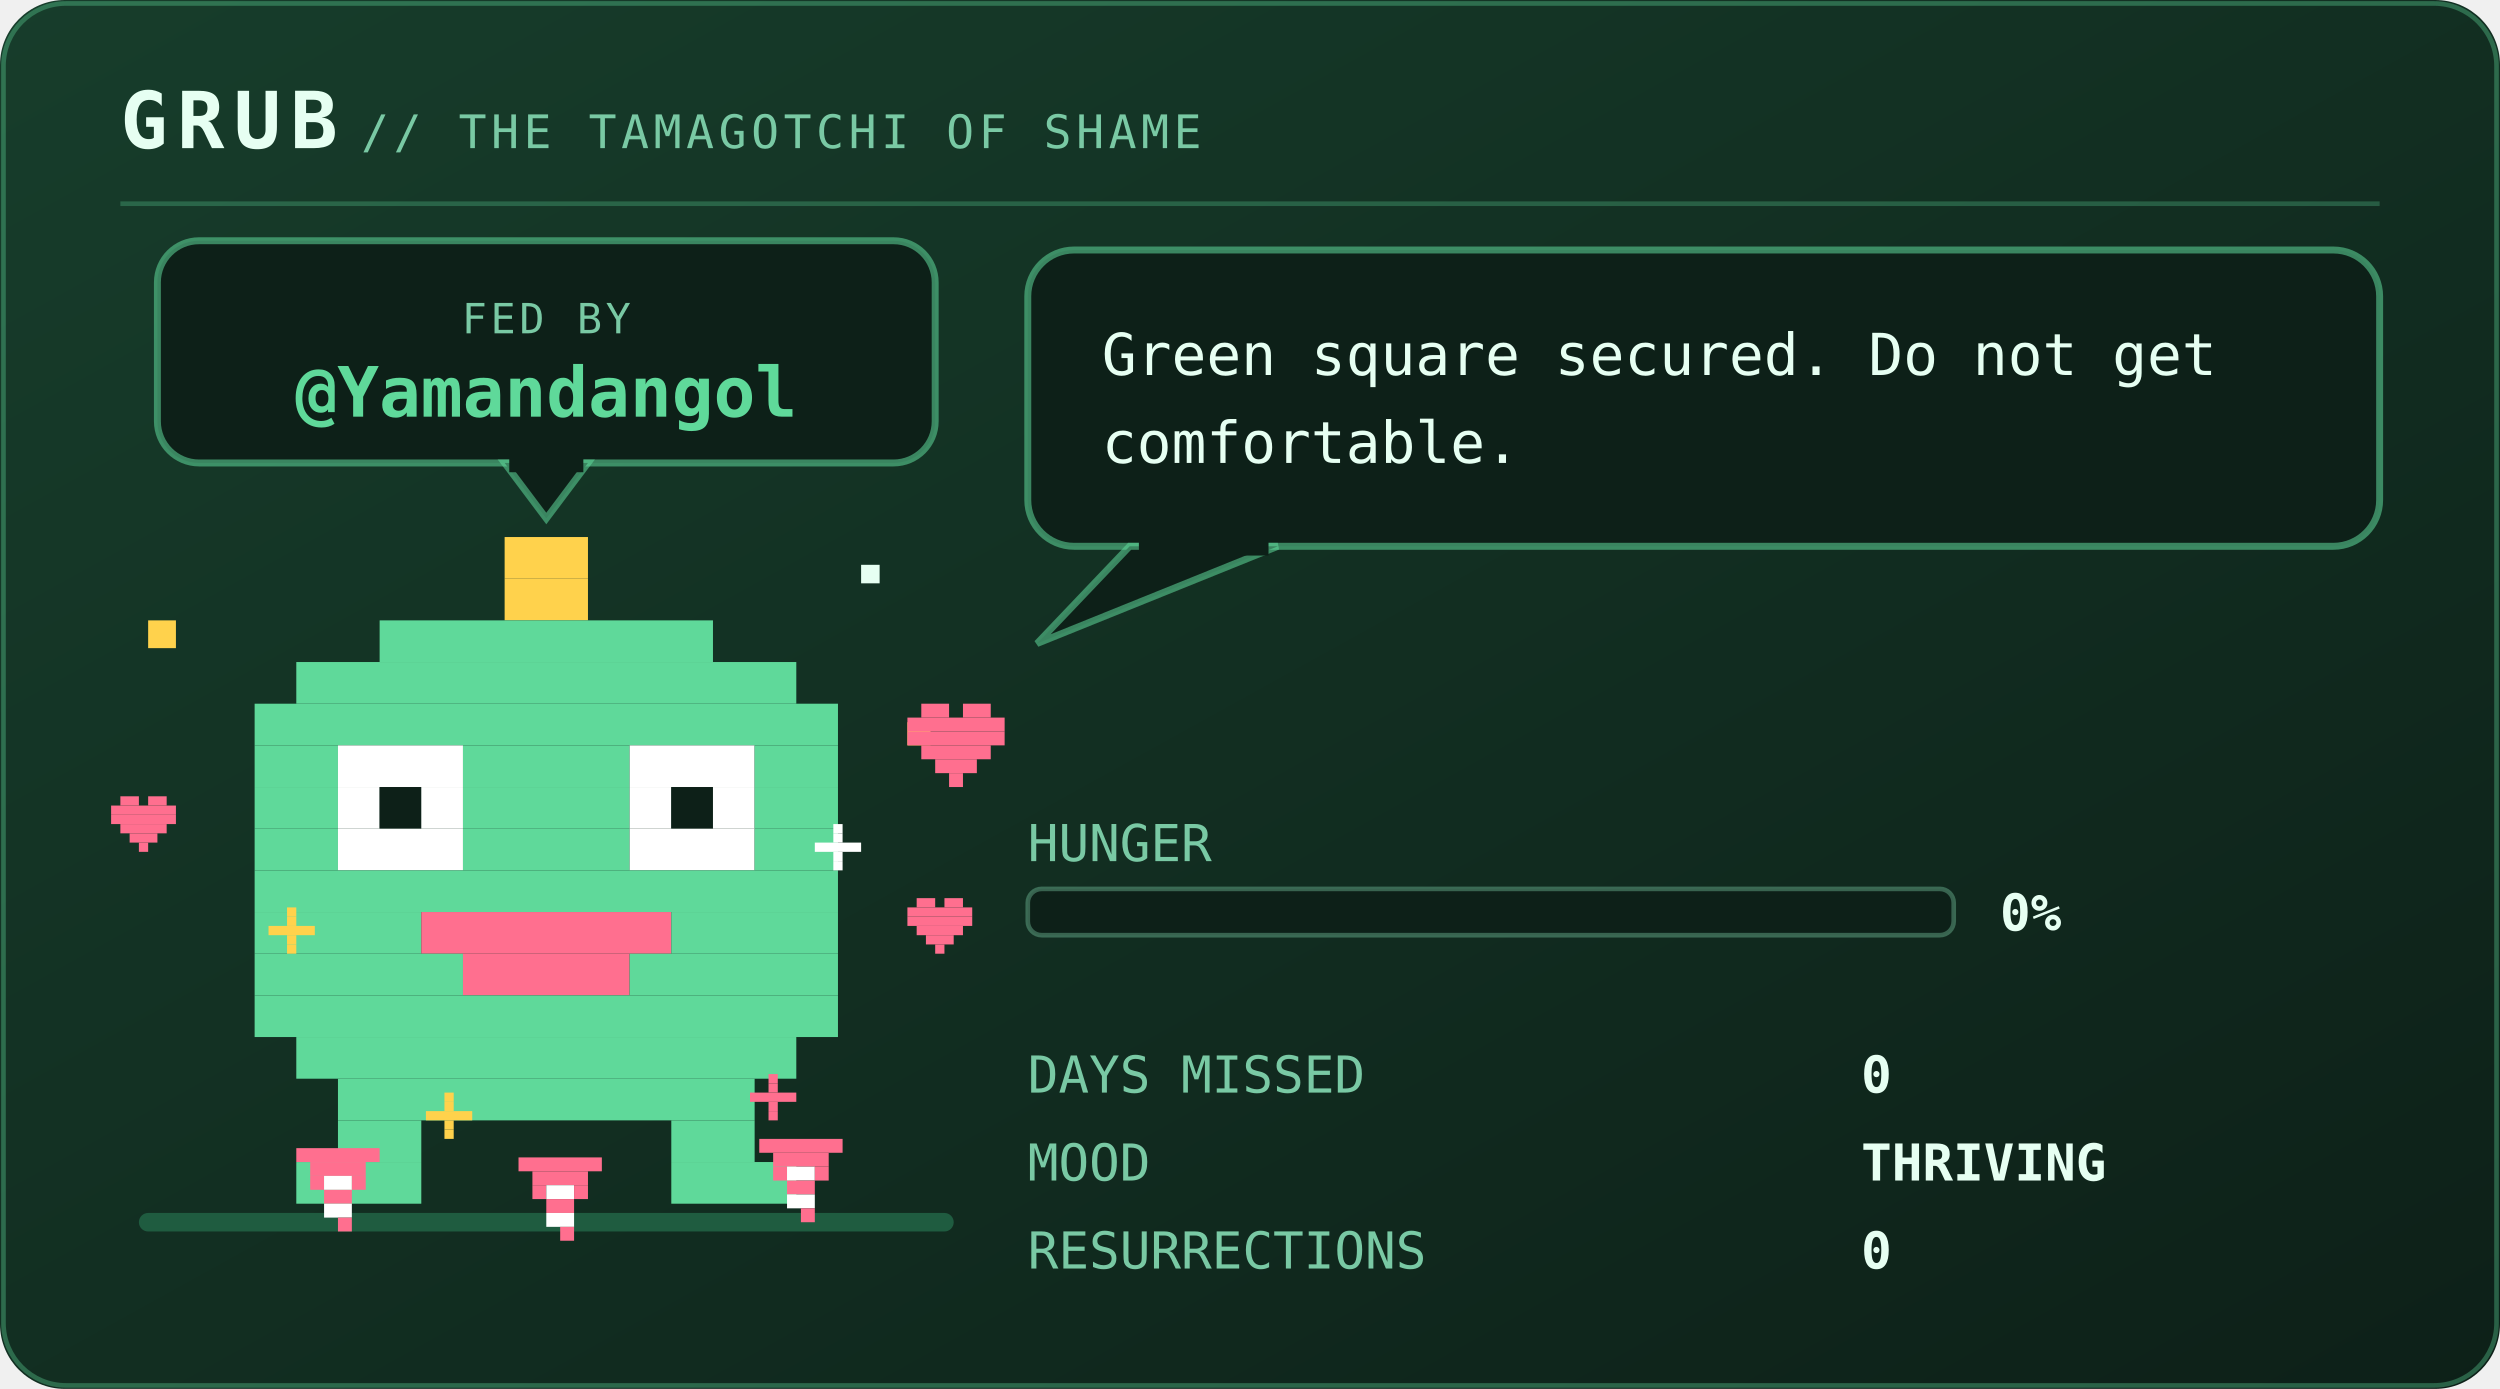
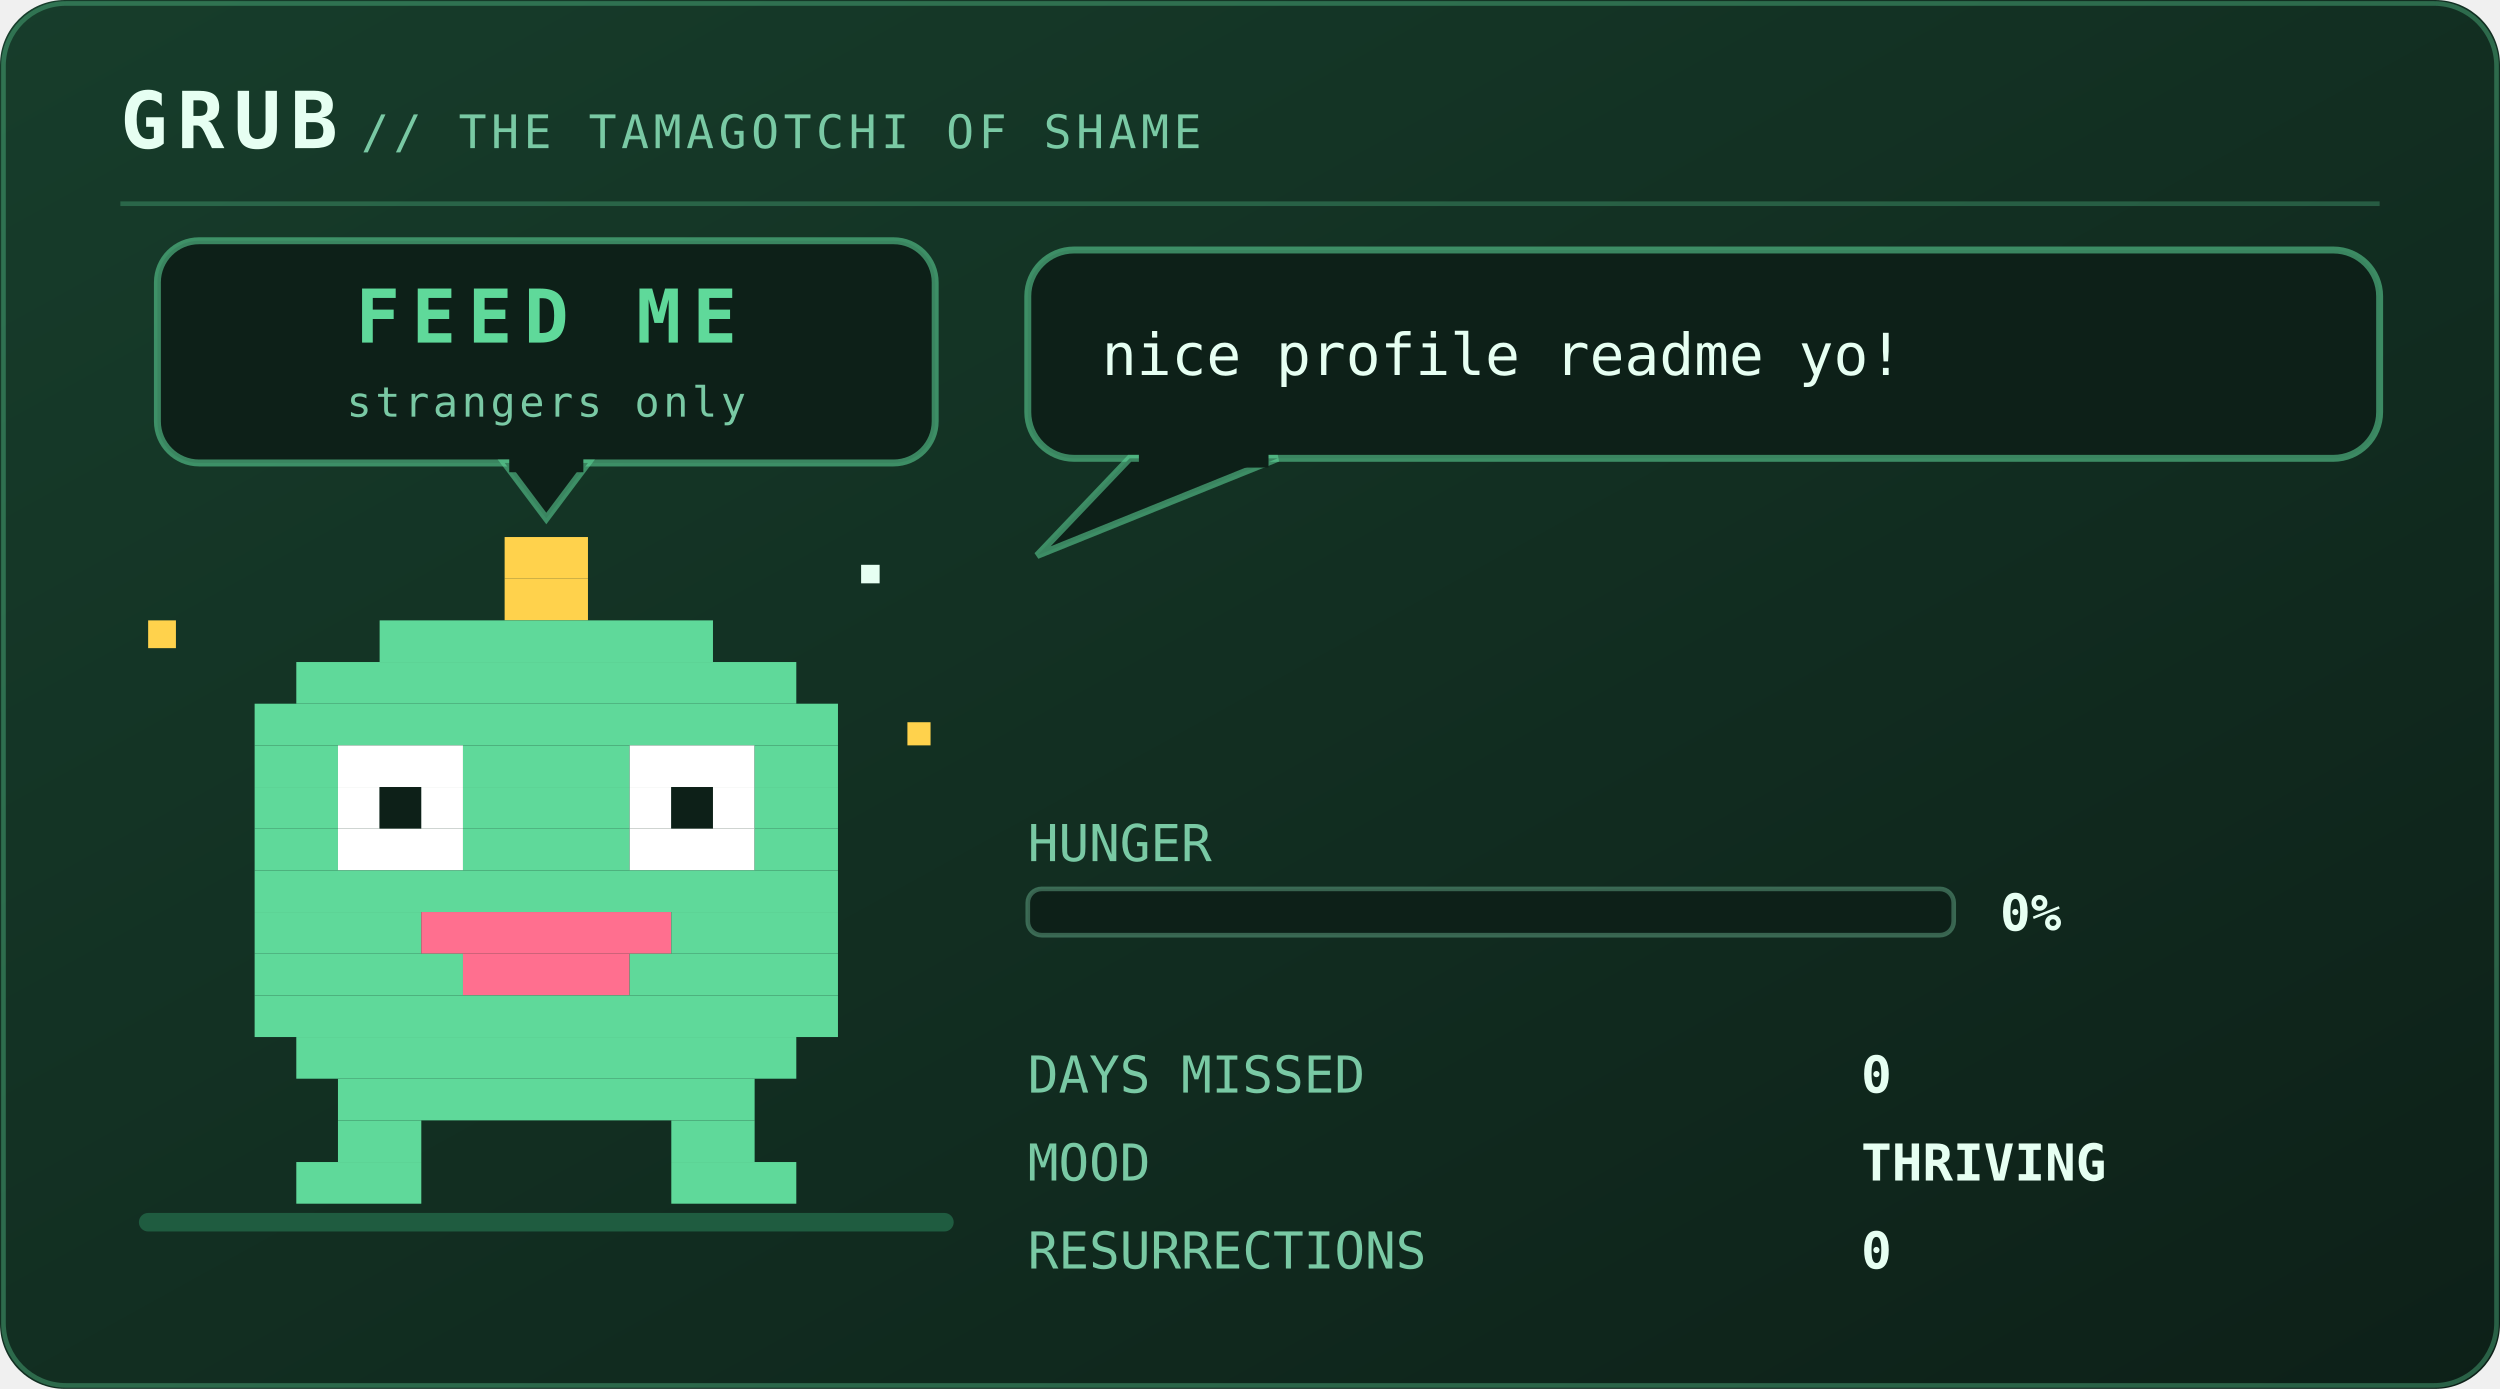
<svg xmlns="http://www.w3.org/2000/svg" viewBox="0 0 540 300" width="540" height="300" role="img" aria-labelledby="pett petd">
  <defs>
    <linearGradient id="petbg" x1="0" y1="0" x2="1" y2="1">
      <stop offset="0" stop-color="#173d2b" />
      <stop offset="1" stop-color="#0d2018" />
    </linearGradient>
  </defs>
  <style>
    .mono{font-family:ui-monospace,SFMono-Regular,Menlo,Consolas,"DejaVu Sans Mono",monospace}
    .brand{font-size:17px;font-weight:700;letter-spacing:2px;fill:#e6fff2}
    .sub{font-size:10px;letter-spacing:1px;fill:#79c9a4}
    .say{font-size:12.5px;fill:#e6fff2}
    .stat{font-size:11px;fill:#79c9a4}
    .val{font-size:11px;fill:#e6fff2;font-weight:700}
    .call{font-size:16px;font-weight:700;letter-spacing:2.5px;fill:#5fd99a}
    .callsub{font-size:9px;letter-spacing:0.8px;fill:#79c9a4}
    .who{font-weight:700;fill:#5fd99a}
    .lid{opacity:0;animation:blink 5.4s steps(1) infinite}
    .bubble{animation:breathe 3.2s ease-in-out infinite}
    .meter{animation:meterpulse 2.6s ease-in-out infinite}
    
    .spark{animation:twinkle 1.9s ease-in-out infinite}
    
    
-     .munch{animation:munch 2.9s ease-in-out infinite;transform-box:fill-box;transform-origin:50% 100%}
-     .crumb{animation:drop 2.9s cubic-bezier(.35,0,.85,1) infinite}
-     .heart{animation:rise 2.9s ease-out infinite}
-     .pop{animation:pop 2.9s ease-out infinite;transform-box:fill-box;transform-origin:center}
-     @keyframes munch{0%,100%{transform:scale(1,1)}8%{transform:scale(1.08,.9)}17%{transform:scale(.94,1.07)}26%{transform:scale(1.05,.96)}36%{transform:scale(1,1)}}
-     @keyframes drop{0%{opacity:0;transform:translateY(-132px)}12%{opacity:1}55%,100%{opacity:1;transform:translateY(0)}}
-     @keyframes rise{0%{opacity:0;transform:translateY(10px) scale(.7)}20%{opacity:1}72%{opacity:.85}100%{opacity:0;transform:translateY(-30px) scale(1.1)}}
-     @keyframes pop{0%,34%{opacity:0;transform:scale(.2)}44%{opacity:.95;transform:scale(1)}72%,100%{opacity:0;transform:scale(1.6)}}
+     .plea{animation:bob 2.1s ease-in-out infinite}
+     .beat{animation:beat 2.1s ease-in-out infinite}
+     @keyframes bob{0%,100%{transform:translateY(0)}50%{transform:translateY(-5px)}}
+     @keyframes beat{0%,100%{opacity:1}50%{opacity:.25}}
    @keyframes blink{0%,93%{opacity:0}94%,97%{opacity:1}98%,100%{opacity:0}}
    @keyframes breathe{0%,100%{opacity:1}50%{opacity:.86}}
    @keyframes meterpulse{0%,100%{opacity:1}50%{opacity:.6}}
    @keyframes tear{0%,100%{opacity:0;transform:translateX(0)}12%{opacity:.55;transform:translateX(-4px)}18%{opacity:0}61%{opacity:.4;transform:translateX(5px)}67%{opacity:0}}
    @keyframes desat{0%,100%{filter:saturate(.35)}50%{filter:saturate(0) contrast(1.25)}}
    @keyframes twinkle{0%,100%{opacity:.25}50%{opacity:1}}
    @keyframes flash{0%{opacity:.8}100%{opacity:0}}
    @keyframes spin{to{transform:rotate(360deg)}}
</style>
  <rect width="540" height="300" rx="14" fill="url(#petbg)" />
  <rect x="0.75" y="0.75" width="538.5" height="298.5" rx="13.5" fill="none" stroke="#5fd99a" stroke-opacity="0.35" />
  <text class="mono brand" x="26" y="32">GRUB</text>
  <text class="mono sub" x="78" y="32">// THE TAMAGOTCHI OF SHAME</text>
  <line x1="26" y1="44" x2="514" y2="44" stroke="#5fd99a" stroke-opacity="0.28" />
  <rect x="30" y="262" width="176" height="4" rx="2" fill="#1f5c40" />
-   <g>
+   <g class="plea">
    <rect x="34" y="52" width="168" height="48" rx="9" fill="#0d2018" stroke="#5fd99a" stroke-opacity="0.55" stroke-width="1.5" />
    <path d="M109 100 L127 100 L118 112 Z" fill="#0d2018" stroke="#5fd99a" stroke-opacity="0.55" stroke-width="1.5" />
    <rect x="110" y="98" width="16" height="4" fill="#0d2018" />
-     <text class="mono callsub" x="118" y="72" text-anchor="middle">FED BY</text>
-     <text class="mono who" x="118" y="90" text-anchor="middle" font-size="15.0">@Yamandangol</text>
+     <text class="mono call" x="118" y="74" text-anchor="middle" font-size="16.0">FEED ME</text>
+     <text class="mono callsub beat" x="118" y="90" text-anchor="middle" font-size="9.0">strangers only</text>
  </g>
  <g transform="translate(46 116)">
    <g>
-       <g class="munch">
+       <g>
        <g>
          <animateTransform attributeName="transform" type="translate" values="0 0; 0 -7; 0 0" keyTimes="0;0.5;1" dur="1.5s" repeatCount="indefinite" calcMode="spline" keySplines="0.4 0 0.2 1; 0.4 0 0.2 1" additive="sum" />
          <rect x="63" y="0" width="18" height="9" fill="#ffd24c" />
          <rect x="63" y="9" width="18" height="9" fill="#ffd24c" />
          <rect x="36" y="18" width="72" height="9" fill="#5fd99a" />
          <rect x="18" y="27" width="108" height="9" fill="#5fd99a" />
          <rect x="9" y="36" width="126" height="9" fill="#5fd99a" />
          <rect x="9" y="45" width="18" height="9" fill="#5fd99a" />
          <rect x="27" y="45" width="27" height="9" fill="#ffffff" />
          <rect x="54" y="45" width="36" height="9" fill="#5fd99a" />
          <rect x="90" y="45" width="27" height="9" fill="#ffffff" />
          <rect x="117" y="45" width="18" height="9" fill="#5fd99a" />
          <rect x="9" y="54" width="18" height="9" fill="#5fd99a" />
          <rect x="27" y="54" width="9" height="9" fill="#ffffff" />
          <rect x="36" y="54" width="9" height="9" fill="#0d2018" />
          <rect x="45" y="54" width="9" height="9" fill="#ffffff" />
          <rect x="54" y="54" width="36" height="9" fill="#5fd99a" />
          <rect x="90" y="54" width="9" height="9" fill="#ffffff" />
          <rect x="99" y="54" width="9" height="9" fill="#0d2018" />
          <rect x="108" y="54" width="9" height="9" fill="#ffffff" />
          <rect x="117" y="54" width="18" height="9" fill="#5fd99a" />
          <rect x="9" y="63" width="18" height="9" fill="#5fd99a" />
          <rect x="27" y="63" width="27" height="9" fill="#ffffff" />
          <rect x="54" y="63" width="36" height="9" fill="#5fd99a" />
          <rect x="90" y="63" width="27" height="9" fill="#ffffff" />
          <rect x="117" y="63" width="18" height="9" fill="#5fd99a" />
          <rect x="9" y="72" width="126" height="9" fill="#5fd99a" />
          <rect x="9" y="81" width="36" height="9" fill="#5fd99a" />
          <rect x="45" y="81" width="54" height="9" fill="#ff6f8f" />
          <rect x="99" y="81" width="36" height="9" fill="#5fd99a" />
          <rect x="9" y="90" width="45" height="9" fill="#5fd99a" />
          <rect x="54" y="90" width="36" height="9" fill="#ff6f8f" />
          <rect x="90" y="90" width="45" height="9" fill="#5fd99a" />
          <rect x="9" y="99" width="126" height="9" fill="#5fd99a" />
          <rect x="18" y="108" width="108" height="9" fill="#5fd99a" />
          <rect x="27" y="117" width="90" height="9" fill="#5fd99a" />
          <rect x="27" y="126" width="18" height="9" fill="#5fd99a" />
          <rect x="99" y="126" width="18" height="9" fill="#5fd99a" />
          <rect x="18" y="135" width="27" height="9" fill="#5fd99a" />
          <rect x="99" y="135" width="27" height="9" fill="#5fd99a" />
          <rect class="lid" x="27" y="45" width="27" height="27" fill="#5fd99a" />
          <rect class="lid" x="90" y="45" width="27" height="27" fill="#5fd99a" />
          <g class="spark">
            <rect x="-14" y="18" width="6" height="6" fill="#ffd24c" />
            <rect x="150" y="40" width="5" height="5" fill="#ffd24c" />
            <rect x="140" y="6" width="4" height="4" fill="#e6fff2" />
          </g>
        </g>
      </g>
    </g>
  </g>
-   <g transform="translate(64 248)">
-     <g class="crumb">
-       <rect x="0" y="0" width="18" height="3" fill="#ff6f8f" />
-       <rect x="3" y="3" width="12" height="3" fill="#ff6f8f" />
-       <rect x="3" y="6" width="3" height="3" fill="#ff6f8f" />
-       <rect x="6" y="6" width="6" height="3" fill="#ffffff" />
-       <rect x="12" y="6" width="3" height="3" fill="#ff6f8f" />
-       <rect x="6" y="9" width="6" height="3" fill="#ff6f8f" />
-       <rect x="6" y="12" width="6" height="3" fill="#ffffff" />
-       <rect x="9" y="15" width="3" height="3" fill="#ff6f8f" />
-     </g>
-   </g>
-   <g transform="translate(112 250)">
-     <g class="crumb" style="animation-delay:0.55s">
-       <rect x="0" y="0" width="18" height="3" fill="#ff6f8f" />
-       <rect x="3" y="3" width="12" height="3" fill="#ff6f8f" />
-       <rect x="3" y="6" width="3" height="3" fill="#ff6f8f" />
-       <rect x="6" y="6" width="6" height="3" fill="#ffffff" />
-       <rect x="12" y="6" width="3" height="3" fill="#ff6f8f" />
-       <rect x="6" y="9" width="6" height="3" fill="#ff6f8f" />
-       <rect x="6" y="12" width="6" height="3" fill="#ffffff" />
-       <rect x="9" y="15" width="3" height="3" fill="#ff6f8f" />
-     </g>
-   </g>
-   <g transform="translate(164 246)">
-     <g class="crumb" style="animation-delay:1.15s">
-       <rect x="0" y="0" width="18" height="3" fill="#ff6f8f" />
-       <rect x="3" y="3" width="12" height="3" fill="#ff6f8f" />
-       <rect x="3" y="6" width="3" height="3" fill="#ff6f8f" />
-       <rect x="6" y="6" width="6" height="3" fill="#ffffff" />
-       <rect x="12" y="6" width="3" height="3" fill="#ff6f8f" />
-       <rect x="6" y="9" width="6" height="3" fill="#ff6f8f" />
-       <rect x="6" y="12" width="6" height="3" fill="#ffffff" />
-       <rect x="9" y="15" width="3" height="3" fill="#ff6f8f" />
-     </g>
-   </g>
-   <g transform="translate(58 196)">
-     <g class="pop" style="animation-delay:0.1s">
-       <rect x="4" y="0" width="2" height="2" fill="#ffd24c" />
-       <rect x="4" y="2" width="2" height="2" fill="#ffd24c" />
-       <rect x="0" y="4" width="10" height="2" fill="#ffd24c" />
-       <rect x="4" y="6" width="2" height="2" fill="#ffd24c" />
-       <rect x="4" y="8" width="2" height="2" fill="#ffd24c" />
-     </g>
-   </g>
-   <g transform="translate(176 178)">
-     <g class="pop" style="animation-delay:0.5s">
-       <rect x="4" y="0" width="2" height="2" fill="#ffffff" />
-       <rect x="4" y="2" width="2" height="2" fill="#ffffff" />
-       <rect x="0" y="4" width="10" height="2" fill="#ffffff" />
-       <rect x="4" y="6" width="2" height="2" fill="#ffffff" />
-       <rect x="4" y="8" width="2" height="2" fill="#ffffff" />
-     </g>
-   </g>
-   <g transform="translate(92 236)">
-     <g class="pop" style="animation-delay:0.8s">
-       <rect x="4" y="0" width="2" height="2" fill="#ffd24c" />
-       <rect x="4" y="2" width="2" height="2" fill="#ffd24c" />
-       <rect x="0" y="4" width="10" height="2" fill="#ffd24c" />
-       <rect x="4" y="6" width="2" height="2" fill="#ffd24c" />
-       <rect x="4" y="8" width="2" height="2" fill="#ffd24c" />
-     </g>
-   </g>
-   <g transform="translate(162 232)">
-     <g class="pop" style="animation-delay:1.3s">
-       <rect x="4" y="0" width="2" height="2" fill="#ff6f8f" />
-       <rect x="4" y="2" width="2" height="2" fill="#ff6f8f" />
-       <rect x="0" y="4" width="10" height="2" fill="#ff6f8f" />
-       <rect x="4" y="6" width="2" height="2" fill="#ff6f8f" />
-       <rect x="4" y="8" width="2" height="2" fill="#ff6f8f" />
-     </g>
-   </g>
-   <circle class="pop" cx="118" cy="206" r="30" fill="none" stroke="#ffd24c" stroke-width="2" opacity="0" />
-   <g transform="translate(196 152)">
-     <g class="heart">
-       <rect x="3" y="0" width="6" height="3" fill="#ff6f8f" />
-       <rect x="12" y="0" width="6" height="3" fill="#ff6f8f" />
-       <rect x="0" y="3" width="21" height="3" fill="#ff6f8f" />
-       <rect x="0" y="6" width="21" height="3" fill="#ff6f8f" />
-       <rect x="3" y="9" width="15" height="3" fill="#ff6f8f" />
-       <rect x="6" y="12" width="9" height="3" fill="#ff6f8f" />
-       <rect x="9" y="15" width="3" height="3" fill="#ff6f8f" />
-     </g>
-   </g>
-   <g transform="translate(196 194)">
-     <g class="heart" style="animation-delay:0.9s">
-       <rect x="2" y="0" width="4" height="2" fill="#ff6f8f" />
-       <rect x="8" y="0" width="4" height="2" fill="#ff6f8f" />
-       <rect x="0" y="2" width="14" height="2" fill="#ff6f8f" />
-       <rect x="0" y="4" width="14" height="2" fill="#ff6f8f" />
-       <rect x="2" y="6" width="10" height="2" fill="#ff6f8f" />
-       <rect x="4" y="8" width="6" height="2" fill="#ff6f8f" />
-       <rect x="6" y="10" width="2" height="2" fill="#ff6f8f" />
-     </g>
-   </g>
-   <g transform="translate(24 172)">
-     <g class="heart" style="animation-delay:1.6s">
-       <rect x="2" y="0" width="4" height="2" fill="#ff6f8f" />
-       <rect x="8" y="0" width="4" height="2" fill="#ff6f8f" />
-       <rect x="0" y="2" width="14" height="2" fill="#ff6f8f" />
-       <rect x="0" y="4" width="14" height="2" fill="#ff6f8f" />
-       <rect x="2" y="6" width="10" height="2" fill="#ff6f8f" />
-       <rect x="4" y="8" width="6" height="2" fill="#ff6f8f" />
-       <rect x="6" y="10" width="2" height="2" fill="#ff6f8f" />
-     </g>
-   </g>
  <g class="bubble">
-     <rect x="222" y="54" width="292" height="64" rx="10" fill="#0d2018" stroke="#5fd99a" stroke-opacity="0.55" stroke-width="1.5" />
-     <path d="M244 118 L224 139 L276 118 Z" fill="#0d2018" stroke="#5fd99a" stroke-opacity="0.55" stroke-width="1.5" />
-     <rect x="246" y="116" width="28" height="4" fill="#0d2018" />
-     <text class="mono say" x="238" y="81">Green square secured. Do not get</text>
-     <text class="mono say" x="238" y="100">comfortable.</text>
+     <rect x="222" y="54" width="292" height="45" rx="10" fill="#0d2018" stroke="#5fd99a" stroke-opacity="0.55" stroke-width="1.5" />
+     <path d="M244 99 L224 120 L276 99 Z" fill="#0d2018" stroke="#5fd99a" stroke-opacity="0.55" stroke-width="1.5" />
+     <rect x="246" y="97" width="28" height="4" fill="#0d2018" />
+     <text class="mono say" x="238" y="81">nice profile readme yo!</text>
  </g>
  <text class="mono stat" x="222" y="186">HUNGER</text>
  <rect x="222" y="192" width="200" height="10" rx="3" fill="#0d2018" stroke="#79c9a4" stroke-opacity="0.4" />
  <text class="mono val" x="432" y="201">0%</text>
  <text class="mono stat" x="222" y="236">DAYS MISSED</text>
  <text class="mono val" x="402" y="236">0</text>
  <text class="mono stat" x="222" y="255">MOOD</text>
  <text class="mono val" x="402" y="255">THRIVING</text>
  <text class="mono stat" x="222" y="274">RESURRECTIONS</text>
  <text class="mono val" x="402" y="274">0</text>
</svg>
